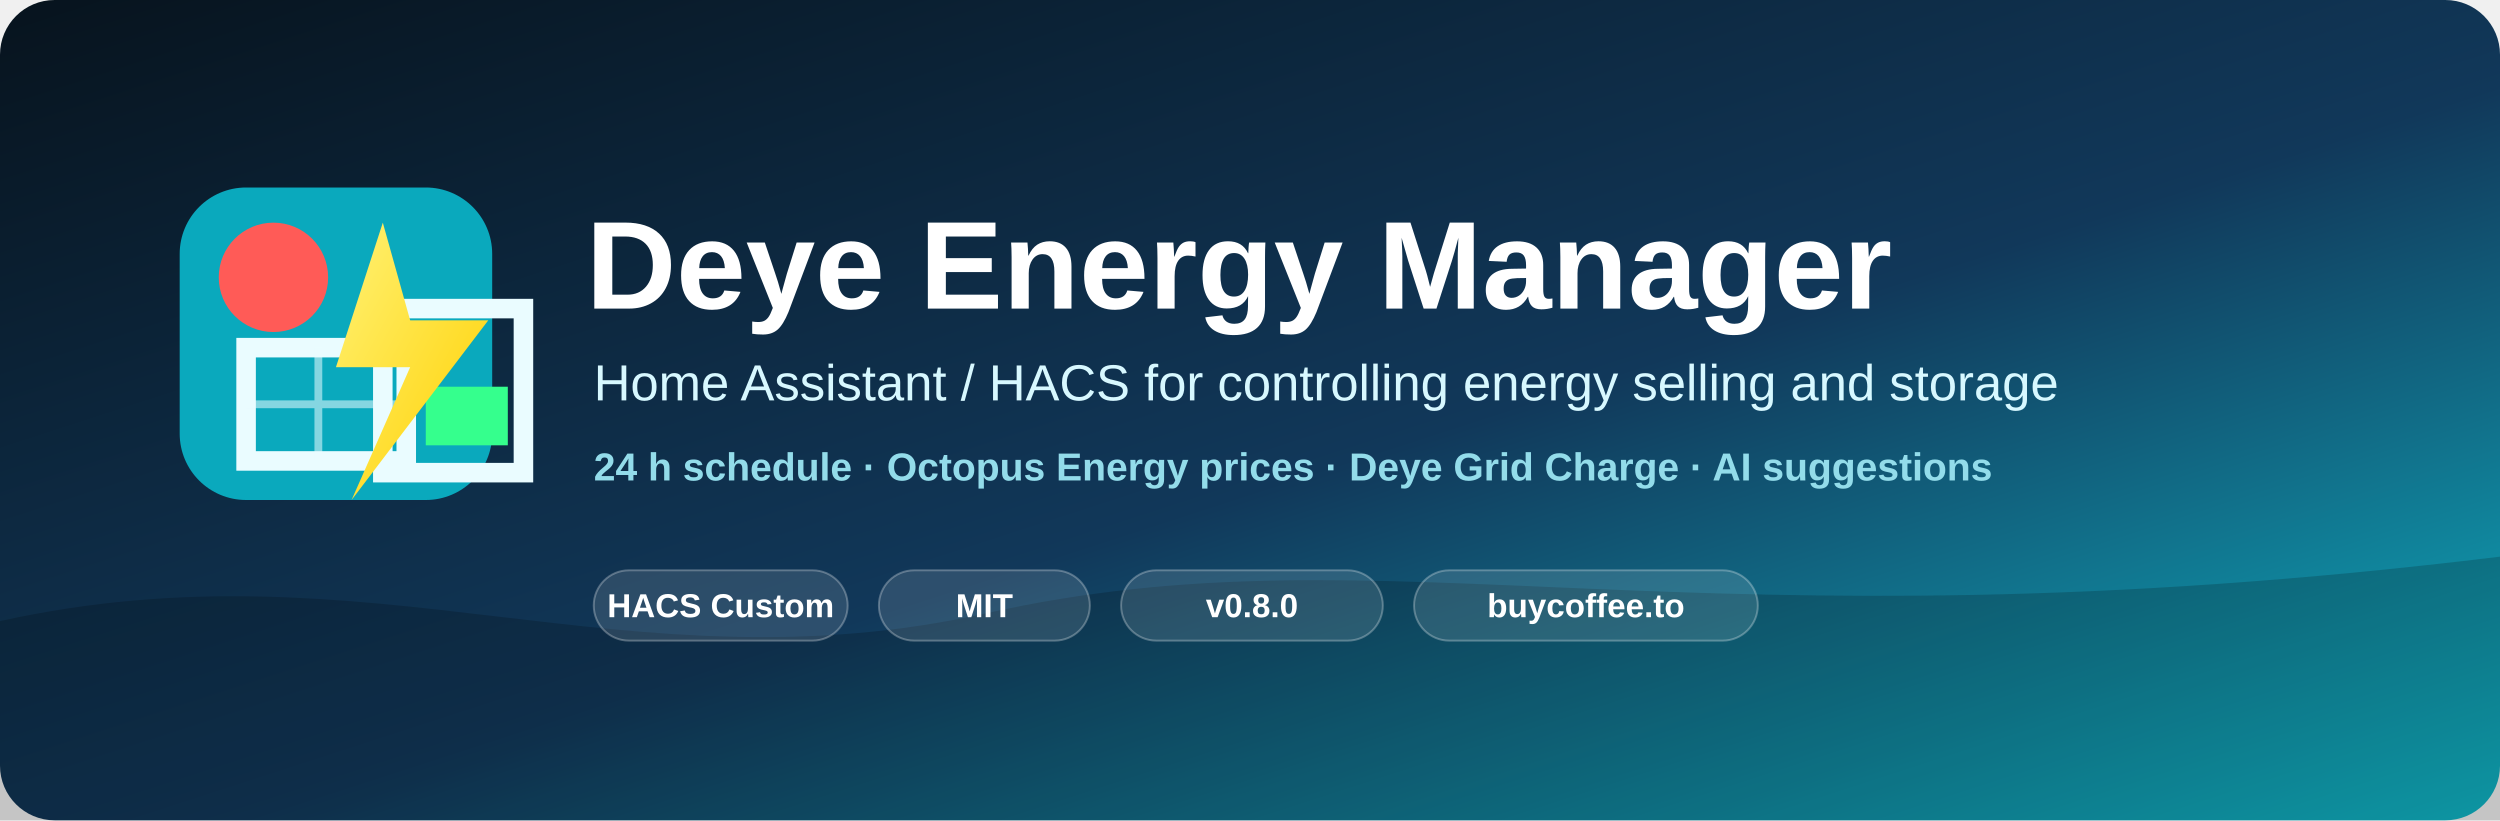
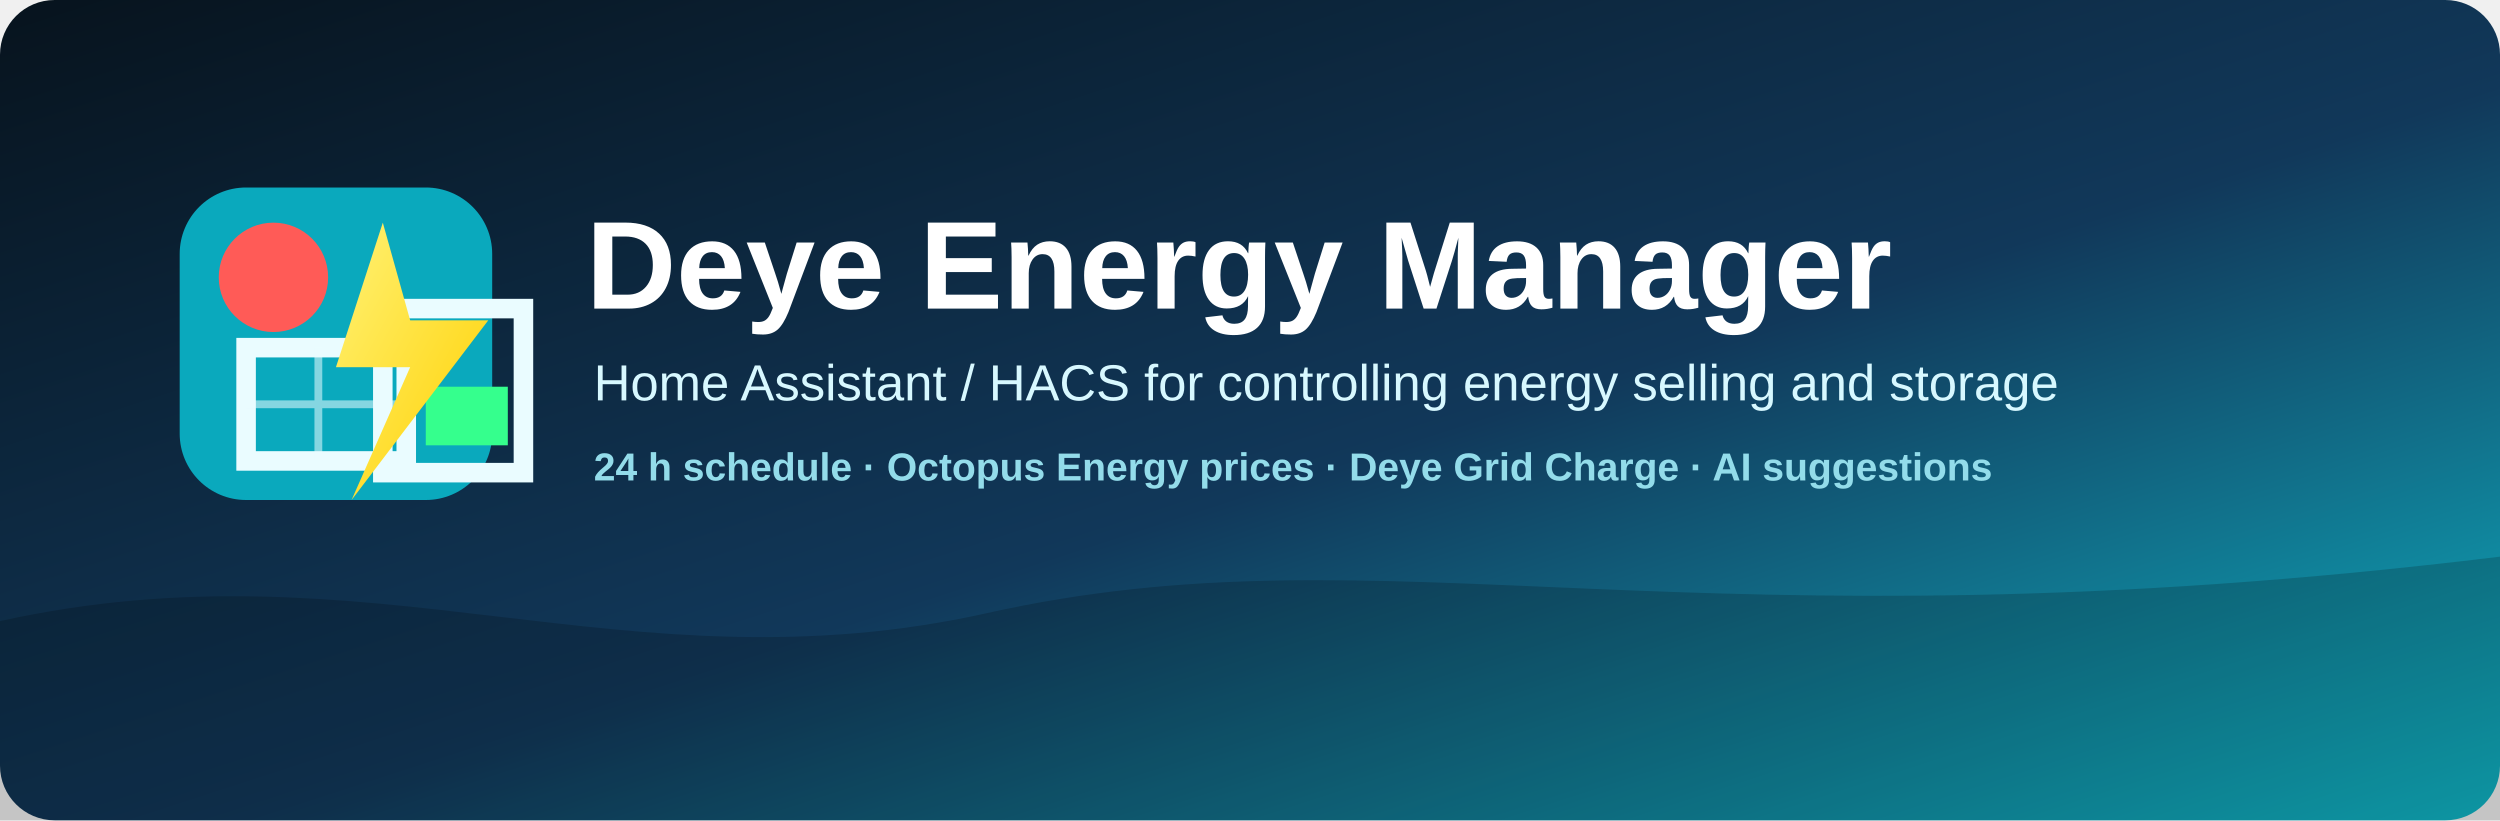
<svg xmlns="http://www.w3.org/2000/svg" viewBox="0 0 1280 420" role="img" aria-label="Deye Energy Manager">
  <defs>
    <linearGradient id="bg" x1="0" y1="0" x2="1" y2="1">
      <stop offset="0" stop-color="#07131d" />
      <stop offset="0.55" stop-color="#11385a" />
      <stop offset="1" stop-color="#10b7c7" />
    </linearGradient>
    <linearGradient id="bolt" x1="0" y1="0" x2="1" y2="1">
      <stop offset="0" stop-color="#fff275" />
      <stop offset="1" stop-color="#ffd000" />
    </linearGradient>
    <style>
      .title{fill:#fff;font:800 64px Arial, sans-serif}
      .sub{fill:#d7f8ff;font:500 26px Arial, sans-serif}
      .small{fill:#93dcea;font:700 20px Arial, sans-serif}
      .badge{fill:rgba(255,255,255,.12);stroke:rgba(255,255,255,.28)}
      .badgeText{fill:#fff;font:700 17px Arial, sans-serif}
    </style>
  </defs>
  <rect width="1280" height="420" rx="28" fill="url(#bg)" />
  <path d="M0 318 C190 276 320 355 505 314 C710 268 862 336 1280 285 L1280 420 L0 420 Z" fill="rgba(0,0,0,.18)" />
  <g transform="translate(92 96)">
    <rect x="0" y="0" width="160" height="160" rx="34" fill="#0aa9bd" />
    <circle cx="48" cy="46" r="28" fill="#ff5b57" />
    <rect x="34" y="82" width="82" height="58" fill="none" stroke="#eafcff" stroke-width="10" />
    <path d="M71 82 L71 140 M34 111 L116 111" stroke="#eafcff" stroke-width="4" opacity=".55" />
    <rect x="104" y="62" width="72" height="84" fill="none" stroke="#eafcff" stroke-width="10" />
    <rect x="126" y="102" width="42" height="30" fill="#35ff8d" />
    <path d="M104 18 L80 92 L118 92 L88 160 L158 68 L118 68 Z" fill="url(#bolt)" />
  </g>
  <text class="title" x="300" y="158">Deye Energy Manager</text>
  <text class="sub" x="304" y="205">Home Assistant / HACS for controlling energy selling and storage</text>
  <text class="small" x="304" y="246">24 h schedule · Octopus Energy prices · Deye Grid Charge · AI suggestions</text>
-   <g transform="translate(304 292)">
-     <rect class="badge" x="0" y="0" width="130" height="36" rx="18" />
-     <text class="badgeText" x="65" y="24" text-anchor="middle">HACS Custom</text>
-     <rect class="badge" x="146" y="0" width="108" height="36" rx="18" />
-     <text class="badgeText" x="200" y="24" text-anchor="middle">MIT</text>
-     <rect class="badge" x="270" y="0" width="134" height="36" rx="18" />
-     <text class="badgeText" x="337" y="24" text-anchor="middle">v0.8.0</text>
-     <rect class="badge" x="420" y="0" width="176" height="36" rx="18" />
-     <text class="badgeText" x="508" y="24" text-anchor="middle">buycoffee.to</text>
-   </g>
</svg>
